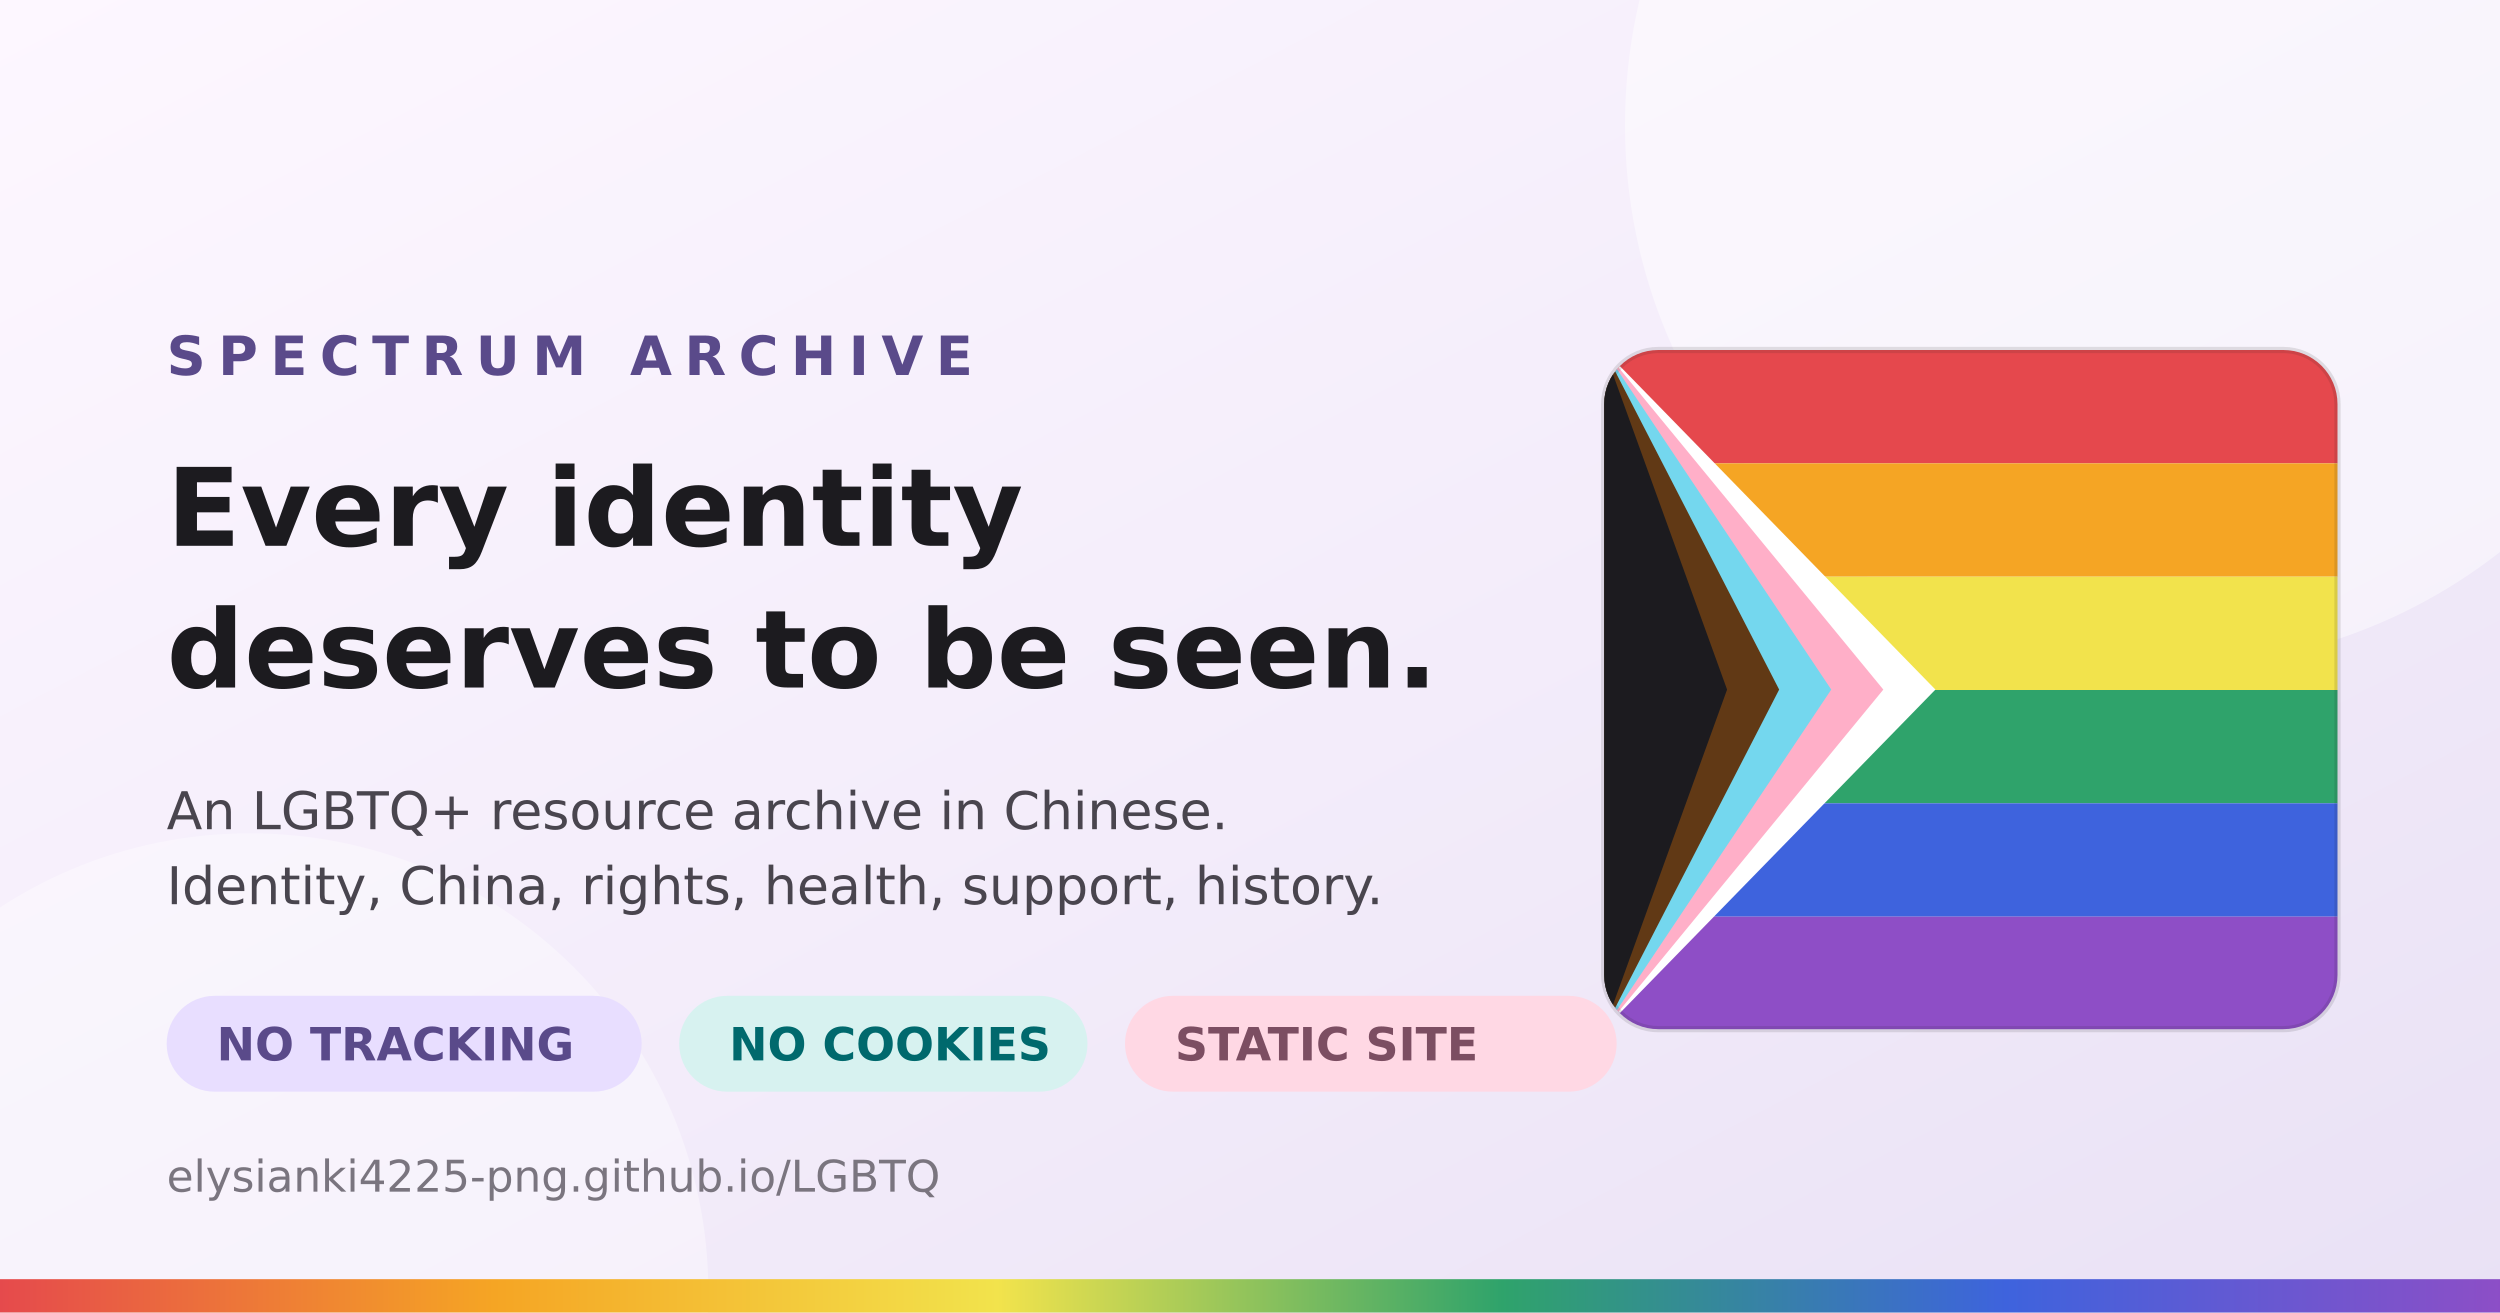
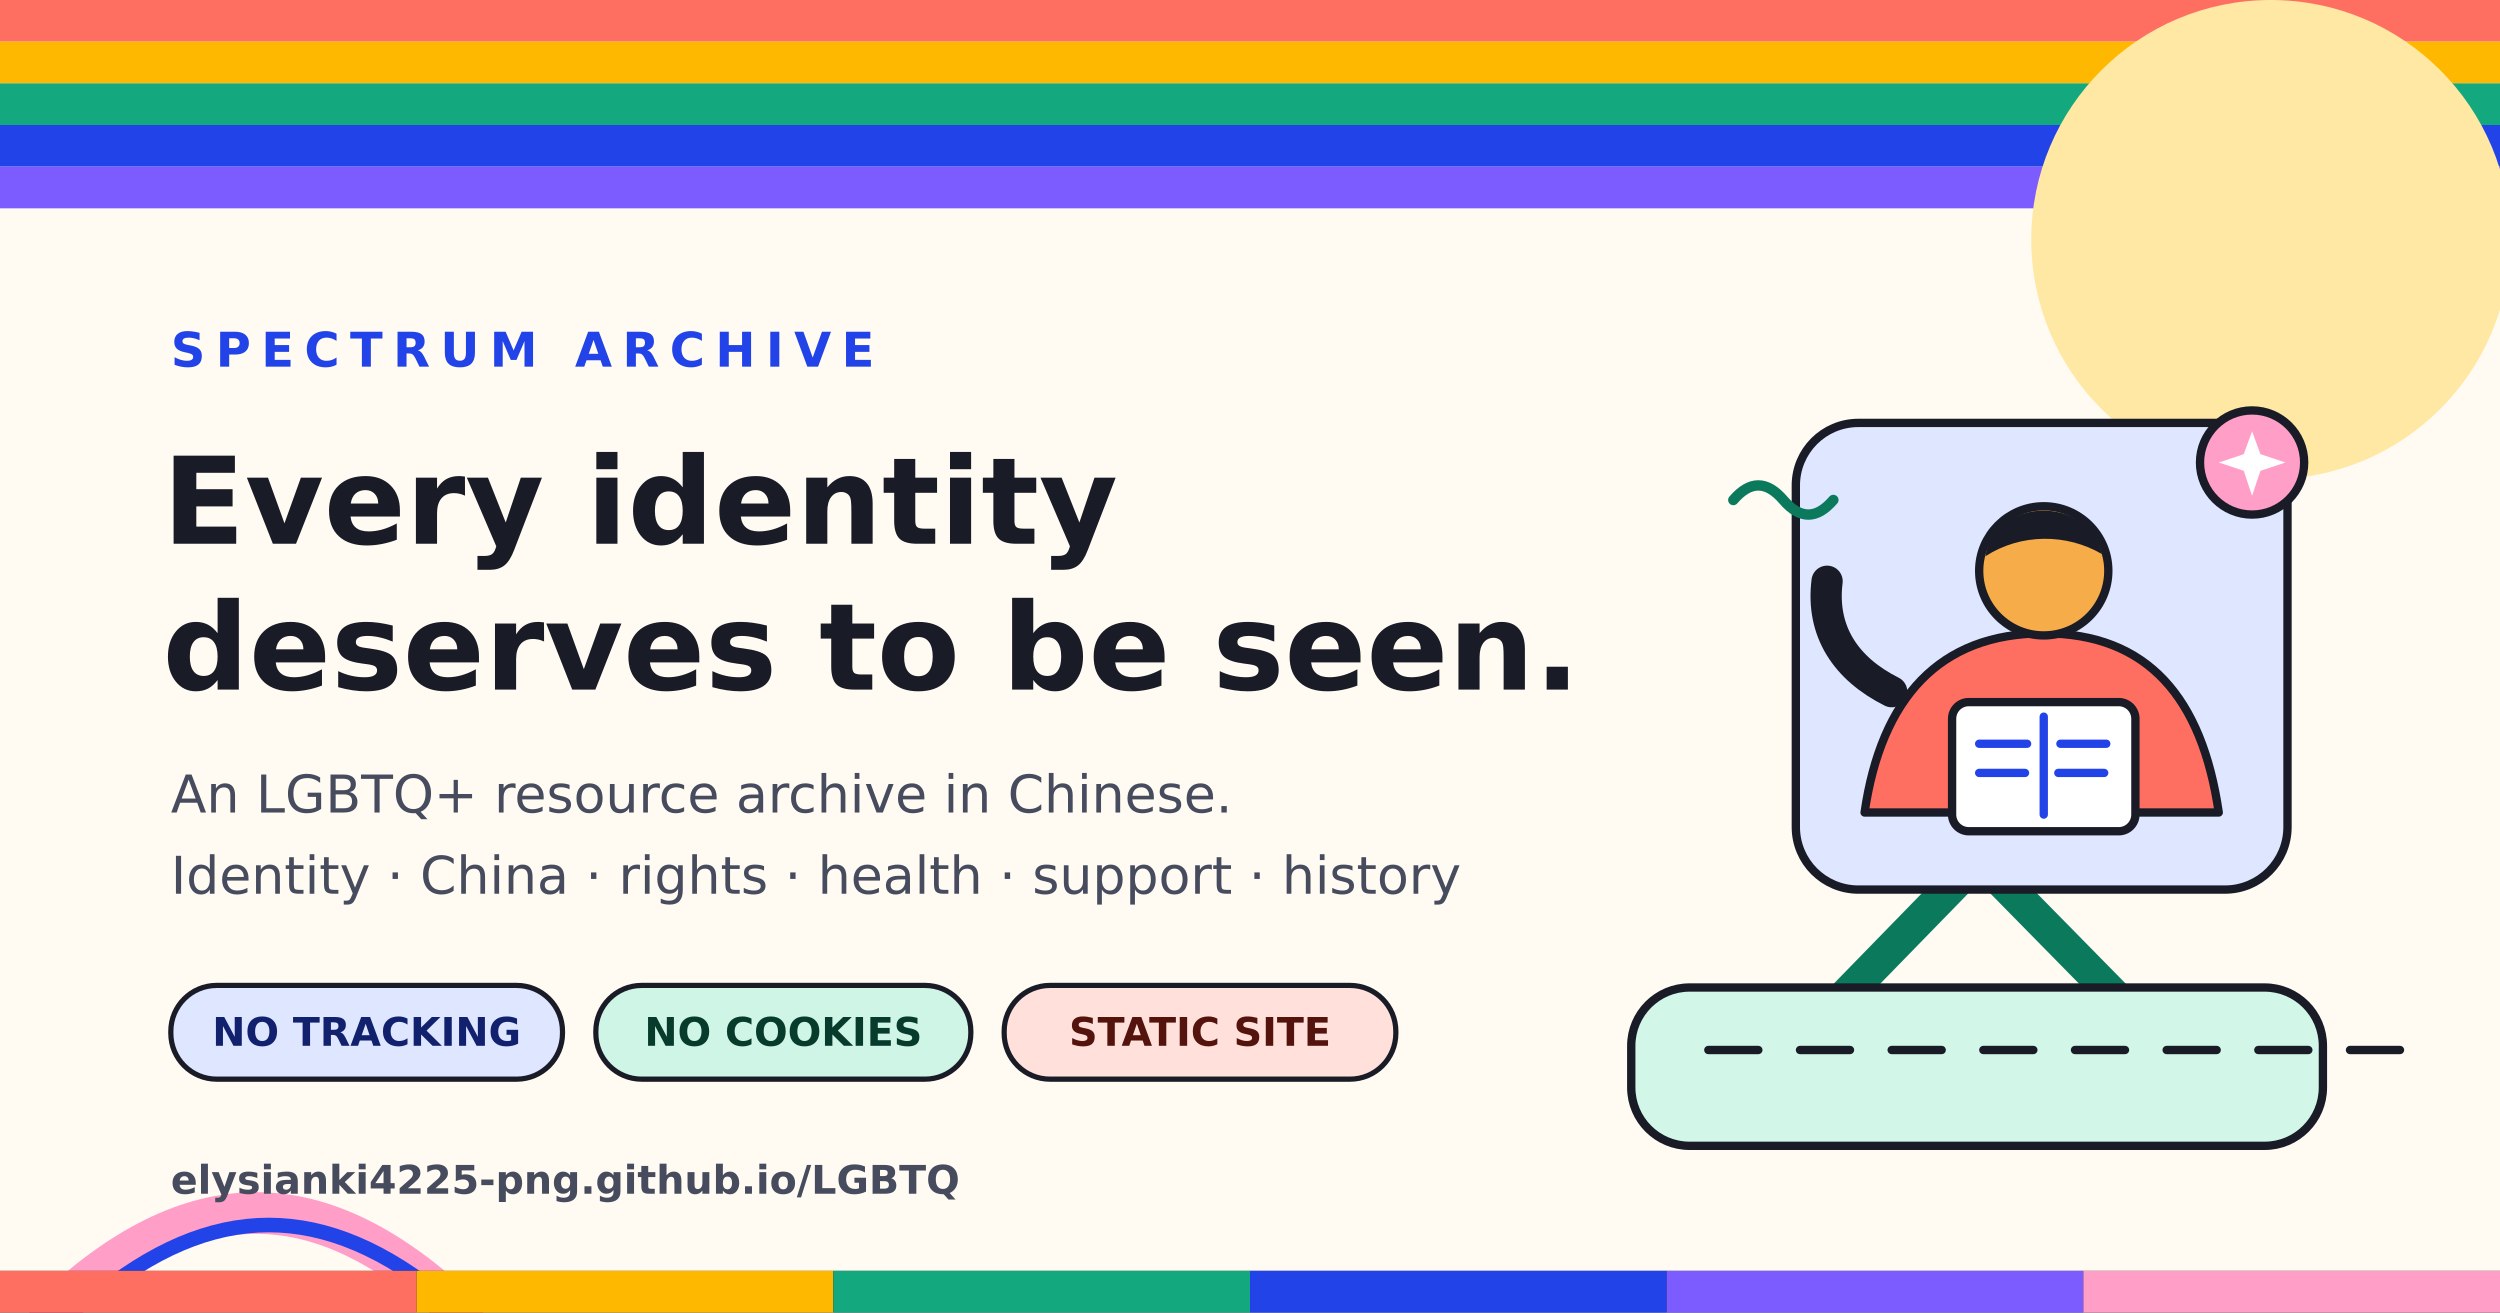
- <svg xmlns="http://www.w3.org/2000/svg" width="1200" height="630" viewBox="0 0 1200 630" role="img" aria-label="Spectrum Archive — LGBTQ+ Chinese resource archive">
-   <defs>
-     <linearGradient id="bg" x1="0" y1="0" x2="1" y2="1">
-       <stop offset="0" stop-color="#FDF7FF" />
-       <stop offset=".55" stop-color="#F3ECFA" />
-       <stop offset="1" stop-color="#E9E1F5" />
-     </linearGradient>
-     <linearGradient id="rainbow" x1="0" y1="0" x2="1" y2="0">
-       <stop offset="0" stop-color="#E5484D" />
-       <stop offset=".2" stop-color="#F5A524" />
-       <stop offset=".4" stop-color="#F2E34C" />
-       <stop offset=".6" stop-color="#2FA36B" />
-       <stop offset=".8" stop-color="#3E63DD" />
-       <stop offset="1" stop-color="#8E4EC6" />
-     </linearGradient>
-     <clipPath id="flagClip">
-       <rect x="770" y="168" width="352" height="326" rx="26" />
-     </clipPath>
-   </defs>
-   <rect width="1200" height="630" fill="url(#bg)" />
-   <circle cx="1040" cy="60" r="260" fill="#ffffff" opacity=".45" />
-   <circle cx="120" cy="620" r="220" fill="#ffffff" opacity=".35" />
-   <g fill="#1C1B1F">
-     <text x="80" y="180" font-family="DejaVu Sans, Arial, sans-serif" font-size="26" font-weight="700" letter-spacing="6" fill="#5A4A8A">SPECTRUM ARCHIVE</text>
-     <text x="80" y="262" font-family="DejaVu Sans, Arial, sans-serif" font-size="52" font-weight="700">Every identity</text>
-     <text x="80" y="330" font-family="DejaVu Sans, Arial, sans-serif" font-size="52" font-weight="700">deserves to be seen.</text>
-     <text x="80" y="398" font-family="DejaVu Sans, Arial, sans-serif" font-size="25" fill="#49454E">An LGBTQ+ resource archive in Chinese.</text>
-     <text x="80" y="434" font-family="DejaVu Sans, Arial, sans-serif" font-size="25" fill="#49454E">Identity, China, rights, health, support, history.</text>
+ <svg xmlns="http://www.w3.org/2000/svg" width="1200" height="630" viewBox="0 0 1200 630" role="img" aria-label="光谱档案 Spectrum Archive — LGBTQ+ Chinese resource archive">
+   <rect width="1200" height="630" fill="#FFFBF2" />
+   <path d="M0 0h1200v20H0z" fill="#FF6F61" />
+   <path d="M0 20h1200v20H0z" fill="#FFB800" />
+   <path d="M0 40h1200v20H0z" fill="#14A87E" />
+   <path d="M0 60h1200v20H0z" fill="#2243E8" />
+   <path d="M0 80h1200v20H0z" fill="#7C5CFF" />
+   <circle cx="1090" cy="115" r="115" fill="#FFE8A3" />
+   <path d="M24 631c68-65 130-65 198 0" fill="none" stroke="#FF9EC7" stroke-width="20" stroke-linecap="round" />
+   <path d="M44 624c58-48 112-48 170 0" fill="none" stroke="#2243E8" stroke-width="7" stroke-linecap="round" />
+   <path d="M835 530 950 412l116 118" fill="none" stroke="#0B7A5C" stroke-width="16" stroke-linecap="round" stroke-linejoin="round" />
+   <rect x="783" y="474" width="332" height="76" rx="28" fill="#D2F6E7" stroke="#191B26" stroke-width="4" />
+   <path d="M820 504h24m20 0h24m20 0h24m20 0h24m20 0h24m20 0h24m20 0h24m20 0h24" stroke="#191B26" stroke-width="4" stroke-linecap="round" />
+   <g fill="#191B26" font-family="DejaVu Sans, Arial, sans-serif">
+     <text x="82" y="176" font-size="23" font-weight="800" letter-spacing="5" fill="#2243E8">SPECTRUM ARCHIVE</text>
+     <text x="78" y="261" font-size="58" font-weight="800">Every identity</text>
+     <text x="78" y="331" font-size="58" font-weight="800">deserves to be seen.</text>
+     <text x="82" y="390" font-size="25" fill="#474B5E">An LGBTQ+ resource archive in Chinese.</text>
+     <text x="82" y="429" font-size="25" fill="#474B5E">Identity · China · rights · health · support · history</text>
  </g>
-   <g font-family="DejaVu Sans, Arial, sans-serif" font-size="22" fill="#5A4A8A">
-     <rect x="80" y="478" width="228" height="46" rx="23" fill="#E8DEFF" />
-     <text x="104" y="509" font-weight="700">NO TRACKING</text>
-     <rect x="326" y="478" width="196" height="46" rx="23" fill="#D7F2F0" />
-     <text x="350" y="509" font-weight="700" fill="#00696D">NO COOKIES</text>
-     <rect x="540" y="478" width="236" height="46" rx="23" fill="#FFD8E4" />
-     <text x="564" y="509" font-weight="700" fill="#7C4E62">STATIC SITE</text>
+   <g font-family="DejaVu Sans, Arial, sans-serif" font-weight="800" font-size="19" text-anchor="middle">
+     <rect x="82" y="473" width="188" height="45" rx="22" fill="#DFE6FF" stroke="#191B26" stroke-width="2.5" />
+     <text x="176" y="502" fill="#12216E">NO TRACKING</text>
+     <rect x="286" y="473" width="180" height="45" rx="22" fill="#CEF5E6" stroke="#191B26" stroke-width="2.5" />
+     <text x="376" y="502" fill="#073B2C">NO COOKIES</text>
+     <rect x="482" y="473" width="188" height="45" rx="22" fill="#FFE0DA" stroke="#191B26" stroke-width="2.5" />
+     <text x="576" y="502" fill="#54130C">STATIC SITE</text>
  </g>
-   <text x="80" y="572" font-family="DejaVu Sans, Arial, sans-serif" font-size="21" fill="#7A757F">elysianki4225-png.github.io/LGBTQ</text>
-   <g clip-path="url(#flagClip)">
-     <rect x="770" y="168" width="352" height="54.4" fill="#E5484D" />
-     <rect x="770" y="222.4" width="352" height="54.4" fill="#F5A524" />
-     <rect x="770" y="276.8" width="352" height="54.4" fill="#F2E34C" />
-     <rect x="770" y="331.2" width="352" height="54.4" fill="#2FA36B" />
-     <rect x="770" y="385.6" width="352" height="54.4" fill="#3E63DD" />
-     <rect x="770" y="440" width="352" height="54" fill="#8E4EC6" />
-     <path d="M770 168 929 331 770 494Z" fill="#FFFFFF" />
-     <path d="M770 168 904 331 770 494Z" fill="#FFAFC8" />
-     <path d="M770 168 879 331 770 494Z" fill="#74D7EE" />
-     <path d="M770 168 854 331 770 494Z" fill="#613915" />
-     <path d="M770 168 829 331 770 494Z" fill="#1C1B1F" />
-   </g>
-   <rect x="770" y="168" width="352" height="326" rx="26" fill="none" stroke="#1C1B1F" stroke-opacity=".12" stroke-width="3" />
-   <rect x="0" y="614" width="1200" height="16" fill="url(#rainbow)" />
+   <text x="82" y="573" font-family="DejaVu Sans, Arial, sans-serif" font-size="19" font-weight="700" fill="#474B5E">elysianki4225-png.github.io/LGBTQ</text>
+   <rect x="862" y="203" width="236" height="224" rx="30" fill="#DFE6FF" stroke="#191B26" stroke-width="4" />
+   <path d="M895 390c8-55 36-86 86-86s76 31 84 86Z" fill="#FF6F61" stroke="#191B26" stroke-width="4" stroke-linejoin="round" />
+   <path d="M908 332c-22-11-34-29-31-53" fill="none" stroke="#191B26" stroke-width="15" stroke-linecap="round" />
+   <circle cx="981" cy="274" r="31" fill="#F6AD49" stroke="#191B26" stroke-width="4" />
+   <path d="M953 267c4-28 49-30 56-1-17-10-39-10-56 1Z" fill="#191B26" />
+   <rect x="937" y="337" width="88" height="62" rx="8" fill="#FFFFFF" stroke="#191B26" stroke-width="4" />
+   <path d="M981 344v47m-31-34h23m16 0h22m-61 14h22m16 0h22" stroke="#2243E8" stroke-width="4" stroke-linecap="round" />
+   <circle cx="1081" cy="222" r="25" fill="#FF9EC7" stroke="#191B26" stroke-width="4" />
+   <path d="m1081 207 4 11 12 4-12 4-4 12-4-12-12-4 12-4Z" fill="#FFFFFF" />
+   <path d="M832 240q12-14 24 0t24 0" fill="none" stroke="#0B7A5C" stroke-width="5" stroke-linecap="round" />
+   <rect x="0" y="610" width="1200" height="20" fill="#191B26" />
+   <rect x="0" y="610" width="200" height="20" fill="#FF6F61" />
+   <rect x="200" y="610" width="200" height="20" fill="#FFB800" />
+   <rect x="400" y="610" width="200" height="20" fill="#14A87E" />
+   <rect x="600" y="610" width="200" height="20" fill="#2243E8" />
+   <rect x="800" y="610" width="200" height="20" fill="#7C5CFF" />
+   <rect x="1000" y="610" width="200" height="20" fill="#FF9EC7" />
</svg>
